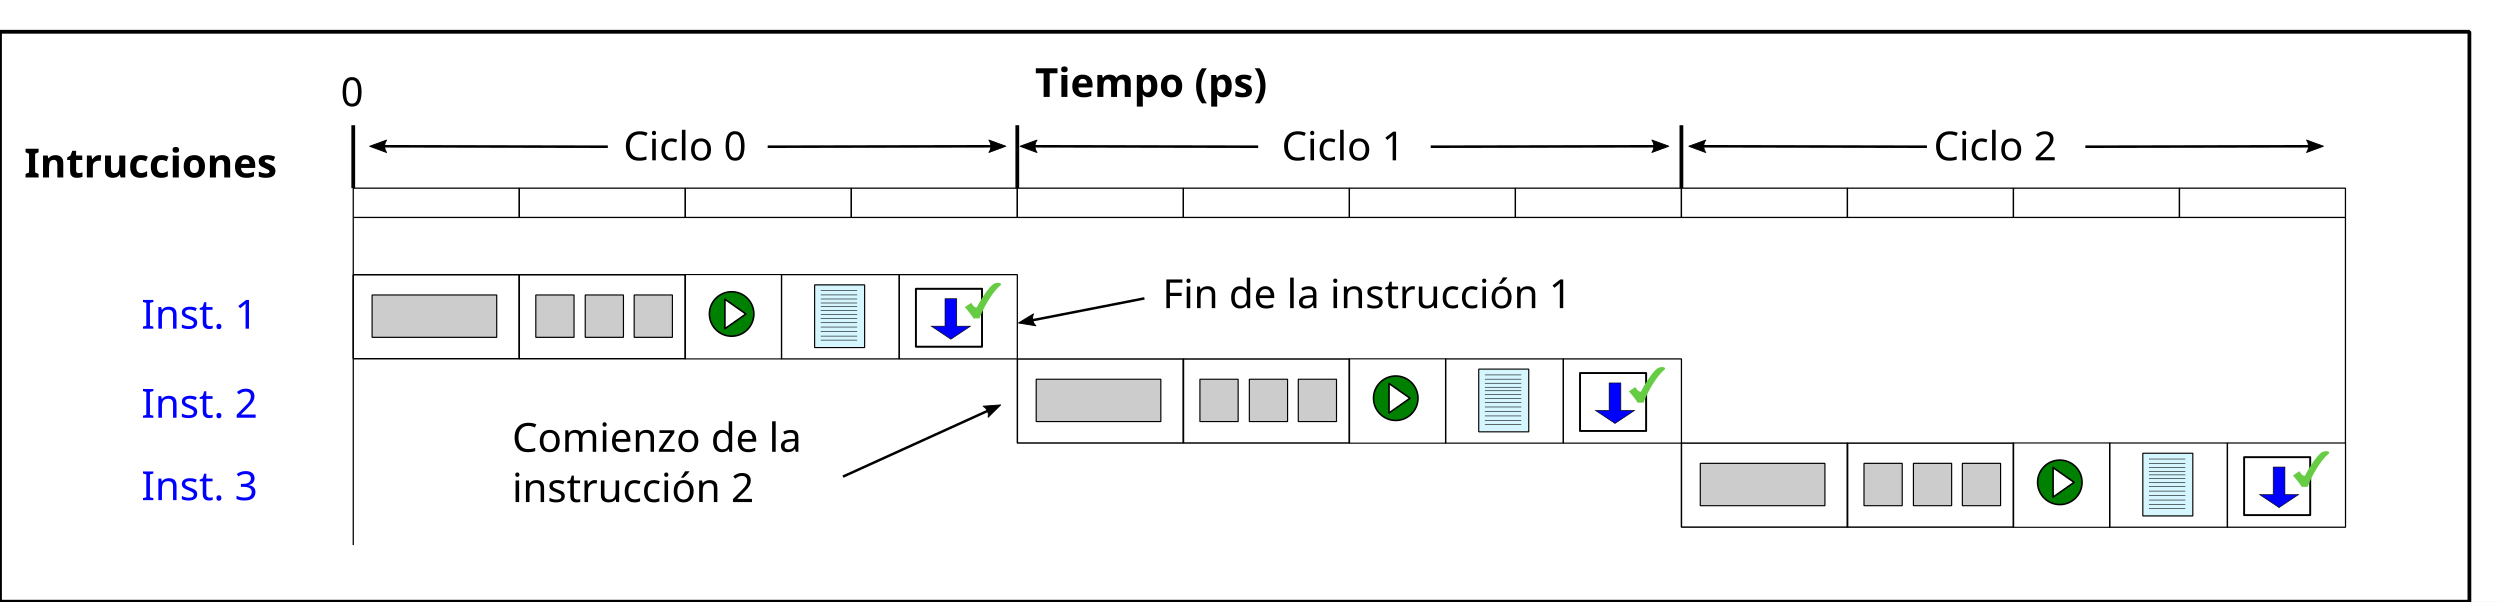
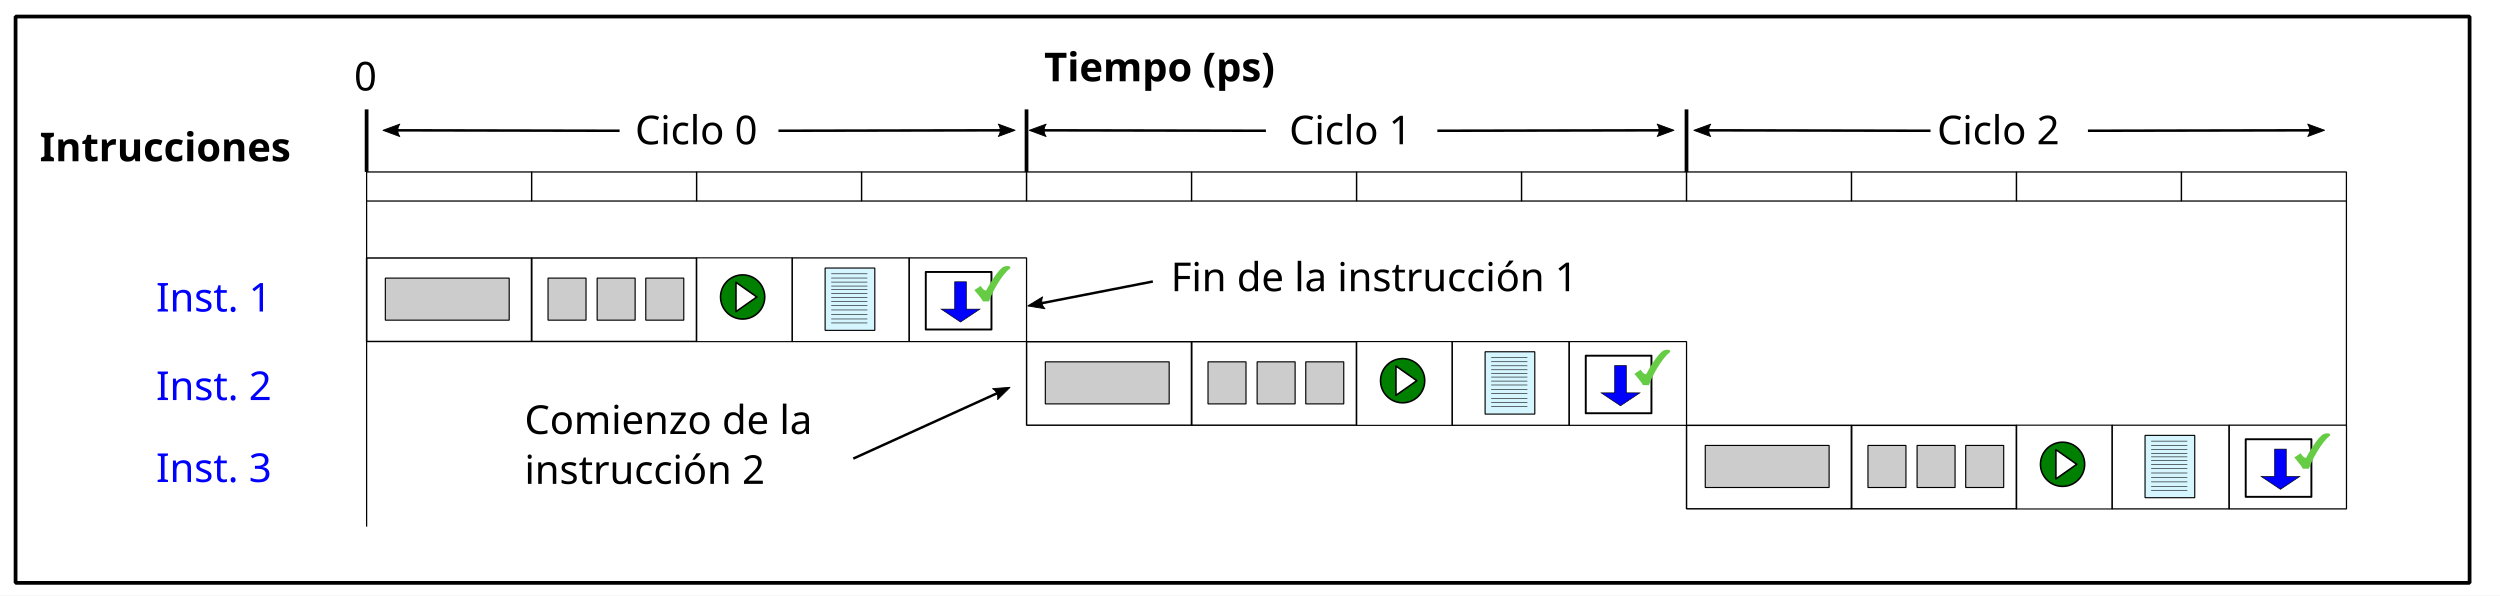
- <svg xmlns="http://www.w3.org/2000/svg" width="526.857mm" height="126.798mm" viewBox="0 0 526.857 126.799" version="1.1" id="svg1313">
+ <svg xmlns="http://www.w3.org/2000/svg" width="530.159mm" height="126.277mm" viewBox="0 0 530.159 126.277" version="1.1" id="svg1313">
  <defs id="defs1310">
-     <marker style="overflow:visible;" id="Arrow2Mend" refX="0.0" refY="0.0" orient="auto">
-       <path transform="scale(0.6) rotate(180) translate(0,0)" d="M 8.719,4.034 L -2.207,0.016 L 8.719,-4.002 C 6.973,-1.63 6.983,1.616 8.719,4.034 z " style="stroke:context-stroke;fill-rule:evenodd;fill:context-stroke;stroke-width:0.625;stroke-linejoin:round;" id="path71951" />
+     <marker style="overflow:visible" id="Arrow2Mend" refX="0" refY="0" orient="auto">
+       <path transform="scale(-0.6)" d="M 8.719,4.034 -2.207,0.016 8.719,-4.002 c -1.745,2.372 -1.735,5.617 -6e-7,8.035 z" style="fill:context-stroke;fill-rule:evenodd;stroke:context-stroke;stroke-width:0.625;stroke-linejoin:round" id="path71951" />
    </marker>
  </defs>
-   <g id="layer2" transform="translate(2.329209,2.813912)">
-     <rect style="fill:#ffffff;stroke:none;stroke-width:0.794;stroke-linecap:round;stroke-linejoin:bevel;stroke-miterlimit:4;stroke-dasharray:none;stroke-dashoffset:0" id="rect68242" width="526.857" height="126.798" x="-2.329" y="-2.814" />
+   <g id="layer2" transform="translate(5.631162,-0.3774514)">
+     <rect style="fill:#ffffff;stroke:none;stroke-width:0.795;stroke-linecap:round;stroke-linejoin:bevel;stroke-miterlimit:4;stroke-dasharray:none;stroke-dashoffset:0" id="rect68242" width="530.159" height="126.277" x="-5.631" y="0.377" />
    <rect style="fill:#ffffff;stroke:#000000;stroke-width:0.794;stroke-linecap:round;stroke-linejoin:bevel;stroke-miterlimit:4;stroke-dasharray:none;stroke-dashoffset:0" id="rect67418" width="520.408" height="120.106" x="-2.329" y="3.879" />
  </g>
-   <g id="layer1" transform="translate(67.46027,27.97818)">
+   <g id="layer1" transform="translate(70.76222,24.78682)">
    <text xml:space="preserve" style="font-style:normal;font-weight:normal;font-size:8.467px;line-height:1.25;font-family:sans-serif;fill:#000000;fill-opacity:1;stroke:none;stroke-width:0.265" x="150.66" y="-7.546" id="text3765">
      <tspan id="tspan3763" style="font-style:normal;font-variant:normal;font-weight:bold;font-stretch:normal;font-size:8.467px;font-family:sans-serif;-inkscape-font-specification:'sans-serif Bold';stroke-width:0.265" x="150.66" y="-7.546">Tiempo (ps)</tspan>
    </text>
    <rect style="fill:none;stroke:#000000;stroke-width:0.313;stroke-linecap:round;stroke-linejoin:bevel;stroke-miterlimit:4;stroke-dasharray:none;stroke-dashoffset:0" id="rect11146" width="34.986" height="17.697" x="6.983" y="29.929" />
    <rect style="fill:none;stroke:#000000;stroke-width:0.313;stroke-linecap:round;stroke-linejoin:bevel;stroke-miterlimit:4;stroke-dasharray:none;stroke-dashoffset:0" id="rect11309" width="34.986" height="17.697" x="41.969" y="29.929" />
    <rect style="fill:none;stroke:#000000;stroke-width:0.239;stroke-linecap:round;stroke-linejoin:bevel;stroke-miterlimit:4;stroke-dasharray:none;stroke-dashoffset:0" id="rect11394" width="20.338" height="17.771" x="76.918" y="29.892" />
    <rect style="fill:none;stroke:#000000;stroke-width:0.264;stroke-linecap:round;stroke-linejoin:bevel;stroke-miterlimit:4;stroke-dasharray:none;stroke-dashoffset:0" id="rect11396" width="24.818" height="17.753" x="97.228" y="29.901" />
    <rect style="fill:none;stroke:#000000;stroke-width:0.265;stroke-linecap:round;stroke-linejoin:bevel;stroke-miterlimit:4;stroke-dasharray:none;stroke-dashoffset:0" id="rect11507" width="34.986" height="6.167" x="6.983" y="11.677" />
    <text xml:space="preserve" style="font-style:normal;font-weight:normal;font-size:8.467px;line-height:1.25;font-family:sans-serif;fill:#000000;fill-opacity:1;stroke:none;stroke-width:0.265" x="4.318" y="-5.589" id="text11591">
      <tspan id="tspan11589" style="font-size:8.467px;stroke-width:0.265" x="4.318" y="-5.589">0</tspan>
    </text>
    <rect style="fill:none;stroke:#000000;stroke-width:0.265;stroke-linecap:round;stroke-linejoin:bevel;stroke-miterlimit:4;stroke-dasharray:none;stroke-dashoffset:0" id="rect15431" width="34.986" height="6.167" x="111.941" y="11.677" />
    <rect style="fill:none;stroke:#000000;stroke-width:0.265;stroke-linecap:round;stroke-linejoin:bevel;stroke-miterlimit:4;stroke-dasharray:none;stroke-dashoffset:0" id="rect15433" width="34.986" height="6.167" x="76.955" y="11.677" />
    <rect style="fill:none;stroke:#000000;stroke-width:0.265;stroke-linecap:round;stroke-linejoin:bevel;stroke-miterlimit:4;stroke-dasharray:none;stroke-dashoffset:0" id="rect15435" width="34.986" height="6.167" x="41.969" y="11.677" />
    <text xml:space="preserve" style="font-style:normal;font-weight:normal;font-size:8.467px;line-height:1.25;font-family:sans-serif;fill:#0000ff;fill-opacity:1;stroke:none;stroke-width:0.265" x="-37.674" y="41.282" id="text29352">
      <tspan id="tspan29350" style="font-size:8.467px;fill:#0000ff;stroke-width:0.265" x="-37.674" y="41.282">Inst. 1</tspan>
    </text>
    <text xml:space="preserve" style="font-style:normal;font-weight:normal;font-size:8.467px;line-height:1.25;font-family:sans-serif;fill:#000000;fill-opacity:1;stroke:none;stroke-width:0.265" x="-62.343" y="9.419" id="text30940">
      <tspan id="tspan30938" style="font-style:normal;font-variant:normal;font-weight:bold;font-stretch:normal;font-size:8.467px;font-family:sans-serif;-inkscape-font-specification:'sans-serif Bold';stroke-width:0.265" x="-62.343" y="9.419">Intrucciones</tspan>
    </text>
    <text xml:space="preserve" style="font-style:normal;font-weight:normal;font-size:8.467px;line-height:1.25;font-family:sans-serif;fill:#0000ff;fill-opacity:1;stroke:none;stroke-width:0.265" x="-37.674" y="60.054" id="text33816">
      <tspan id="tspan33814" style="font-size:8.467px;fill:#0000ff;stroke-width:0.265" x="-37.674" y="60.054">Inst. 2</tspan>
    </text>
    <text xml:space="preserve" style="font-style:normal;font-weight:normal;font-size:8.467px;line-height:1.25;font-family:sans-serif;fill:#0000ff;fill-opacity:1;stroke:none;stroke-width:0.265" x="-37.674" y="77.424" id="text37208">
      <tspan id="tspan37206" style="font-size:8.467px;fill:#0000ff;stroke-width:0.265" x="-37.674" y="77.424">Inst. 3</tspan>
    </text>
    <rect style="fill:none;stroke:#000000;stroke-width:0.265;stroke-linecap:round;stroke-linejoin:bevel;stroke-miterlimit:4;stroke-dasharray:none;stroke-dashoffset:0" id="rect39045" width="34.986" height="6.167" x="181.927" y="11.677" />
    <rect style="fill:none;stroke:#000000;stroke-width:0.265;stroke-linecap:round;stroke-linejoin:bevel;stroke-miterlimit:4;stroke-dasharray:none;stroke-dashoffset:0" id="rect39055" width="34.986" height="6.167" x="286.885" y="11.677" />
    <rect style="fill:none;stroke:#000000;stroke-width:0.265;stroke-linecap:round;stroke-linejoin:bevel;stroke-miterlimit:4;stroke-dasharray:none;stroke-dashoffset:0" id="rect39057" width="34.986" height="6.167" x="251.899" y="11.677" />
    <rect style="fill:none;stroke:#000000;stroke-width:0.265;stroke-linecap:round;stroke-linejoin:bevel;stroke-miterlimit:4;stroke-dasharray:none;stroke-dashoffset:0" id="rect39059" width="34.986" height="6.167" x="216.913" y="11.677" />
    <rect style="fill:none;stroke:#000000;stroke-width:0.265;stroke-linecap:round;stroke-linejoin:bevel;stroke-miterlimit:4;stroke-dasharray:none;stroke-dashoffset:0" id="rect39073" width="34.986" height="6.167" x="146.927" y="11.677" />
    <rect style="fill:none;stroke:#000000;stroke-width:0.265;stroke-linecap:round;stroke-linejoin:bevel;stroke-miterlimit:4;stroke-dasharray:none;stroke-dashoffset:0" id="rect51076" width="34.986" height="6.167" x="321.871" y="11.677" />
    <rect style="fill:none;stroke:#000000;stroke-width:0.265;stroke-linecap:round;stroke-linejoin:bevel;stroke-miterlimit:4;stroke-dasharray:none;stroke-dashoffset:0" id="rect51078" width="34.986" height="6.167" x="356.857" y="11.677" />
    <rect style="fill:none;stroke:#000000;stroke-width:0.265;stroke-linecap:round;stroke-linejoin:bevel;stroke-miterlimit:4;stroke-dasharray:none;stroke-dashoffset:0" id="rect51080" width="34.986" height="6.167" x="391.842" y="11.677" />
    <text xml:space="preserve" style="font-style:normal;font-weight:normal;font-size:8.467px;line-height:1.25;font-family:sans-serif;fill:#000000;fill-opacity:1;stroke:none;stroke-width:0.265" x="427.534" y="8.958" id="text56488">
      <tspan id="tspan56486" style="font-size:8.467px;stroke-width:0.265" x="427.534" y="8.958" />
    </text>
    <path style="fill:none;stroke:#000000;stroke-width:0.265px;stroke-linecap:butt;stroke-linejoin:miter;stroke-opacity:1" d="m 6.983,17.844 v 69.052" id="path67858" />
    <path style="fill:none;stroke:#000000;stroke-width:0.265px;stroke-linecap:butt;stroke-linejoin:miter;stroke-opacity:1" d="M 426.828,17.844 V 65.381" id="path67860" />
    <text xml:space="preserve" style="font-style:normal;font-weight:normal;font-size:8.467px;line-height:1.25;font-family:sans-serif;fill:#000000;fill-opacity:1;stroke:none;stroke-width:0.265" x="177.517" y="36.961" id="text68982">
      <tspan id="tspan68980" style="font-size:8.467px;fill:#000000;stroke-width:0.265" x="177.517" y="36.961">Fin de la instrucción 1</tspan>
    </text>
    <path style="fill:none;stroke:#000000;stroke-width:0.529;stroke-linecap:butt;stroke-linejoin:miter;stroke-miterlimit:4;stroke-dasharray:none;stroke-opacity:1;marker-end:url(#Arrow2Mend)" d="m 173.718,34.904 -25.842,5.045" id="path71889" />
    <text xml:space="preserve" style="font-style:normal;font-weight:normal;font-size:8.467px;line-height:1.25;font-family:sans-serif;fill:#000000;fill-opacity:1;stroke:none;stroke-width:0.265" x="40.472" y="67.243" id="text72558">
      <tspan id="tspan72556" style="font-size:8.467px;fill:#000000;stroke-width:0.265" x="40.472" y="67.243">Comienzo de la</tspan>
      <tspan style="font-size:8.467px;fill:#000000;stroke-width:0.265" x="40.472" y="77.826" id="tspan72726">instrucción 2</tspan>
    </text>
    <path style="fill:none;stroke:#000000;stroke-width:0.529;stroke-linecap:butt;stroke-linejoin:miter;stroke-miterlimit:4;stroke-dasharray:none;stroke-opacity:1;marker-end:url(#Arrow2Mend)" d="m 110.184,72.467 32.597,-14.816" id="path74280" />
    <rect style="fill:#cccccc;stroke:#000000;stroke-width:0.245;stroke-linecap:round;stroke-linejoin:bevel" id="rect1467" width="26.266" height="8.924" x="10.953" y="34.188" />
    <rect style="fill:#cccccc;stroke:#000000;stroke-width:0.245;stroke-linecap:round;stroke-linejoin:bevel" id="rect7080" width="8.056" height="8.924" x="45.456" y="34.188" />
    <rect style="fill:#cccccc;stroke:#000000;stroke-width:0.245;stroke-linecap:round;stroke-linejoin:bevel" id="rect10928" width="8.056" height="8.924" x="55.872" y="34.188" />
    <rect style="fill:#cccccc;stroke:#000000;stroke-width:0.245;stroke-linecap:round;stroke-linejoin:bevel" id="rect10930" width="8.056" height="8.924" x="66.185" y="34.188" />
    <g id="g46553" transform="matrix(0.4264418,0,0,0.4264418,-29.31395,-18.83848)">
      <circle style="fill:#008000;stroke:#000000;stroke-width:0.794;stroke-linecap:round;stroke-linejoin:round;stroke-miterlimit:4;stroke-dasharray:none" id="path11857" cx="272.111" cy="133.731" r="10.99" />
      <path style="fill:#ffffff;stroke:#000000;stroke-width:0.794;stroke-linecap:round;stroke-linejoin:round;stroke-miterlimit:4;stroke-dasharray:none;stroke-opacity:1" d="m 268.79,141.015 10.369,-7.284 -10.369,-7.284 z" id="path11371" />
    </g>
    <g id="g3942" transform="translate(-4.2221)">
      <rect style="fill:#d5f6ff;stroke:#000000;stroke-width:0.242;stroke-linecap:round;stroke-linejoin:bevel" id="rect13137" width="10.539" height="13.214" x="108.437" y="32.056" />
      <path style="fill:none;stroke:#000000;stroke-width:0.121px;stroke-linecap:butt;stroke-linejoin:miter;stroke-opacity:1" d="m 109.73,33.279 h 7.673" id="path13305" />
      <path style="fill:none;stroke:#000000;stroke-width:0.121px;stroke-linecap:butt;stroke-linejoin:miter;stroke-opacity:1" d="m 109.73,34.175 h 7.673" id="path13387" />
      <path style="fill:none;stroke:#000000;stroke-width:0.121px;stroke-linecap:butt;stroke-linejoin:miter;stroke-opacity:1" d="m 109.73,35.033 h 7.673" id="path13389" />
      <path style="fill:none;stroke:#000000;stroke-width:0.121px;stroke-linecap:butt;stroke-linejoin:miter;stroke-opacity:1" d="m 109.73,35.877 h 7.673" id="path13473" />
      <path style="fill:none;stroke:#000000;stroke-width:0.121px;stroke-linecap:butt;stroke-linejoin:miter;stroke-opacity:1" d="m 109.73,36.618 h 7.673" id="path13475" />
      <path style="fill:none;stroke:#000000;stroke-width:0.121px;stroke-linecap:butt;stroke-linejoin:miter;stroke-opacity:1" d="m 109.73,37.42 h 7.673" id="path13477" />
      <path style="fill:none;stroke:#000000;stroke-width:0.121px;stroke-linecap:butt;stroke-linejoin:miter;stroke-opacity:1" d="m 109.73,38.274 h 7.673" id="path13479" />
      <path style="fill:none;stroke:#000000;stroke-width:0.121px;stroke-linecap:butt;stroke-linejoin:miter;stroke-opacity:1" d="m 109.73,39.102 h 7.673" id="path13481" />
      <path style="fill:none;stroke:#000000;stroke-width:0.121px;stroke-linecap:butt;stroke-linejoin:miter;stroke-opacity:1" d="m 109.73,40.037 h 7.673" id="path13483" />
      <path style="fill:none;stroke:#000000;stroke-width:0.121px;stroke-linecap:butt;stroke-linejoin:miter;stroke-opacity:1" d="m 109.73,40.945 h 7.673" id="path13485" />
      <path style="fill:none;stroke:#000000;stroke-width:0.121px;stroke-linecap:butt;stroke-linejoin:miter;stroke-opacity:1" d="m 109.73,41.924 h 7.673" id="path13487" />
      <path style="fill:none;stroke:#000000;stroke-width:0.121px;stroke-linecap:butt;stroke-linejoin:miter;stroke-opacity:1" d="m 109.73,42.855 h 7.673" id="path13489" />
      <path style="fill:none;stroke:#000000;stroke-width:0.121px;stroke-linecap:butt;stroke-linejoin:miter;stroke-opacity:1" d="m 109.73,43.698 h 7.673" id="path13491" />
    </g>
    <rect style="fill:none;stroke:#000000;stroke-width:0.265;stroke-linecap:round;stroke-linejoin:bevel;stroke-miterlimit:4;stroke-dasharray:none;stroke-dashoffset:0" id="rect3532" width="24.888" height="17.756" x="122.045" y="29.899" />
    <path d="m 134.161,34.975 v 5.794 h 2.874 l -4.106,2.737 -4.106,-2.737 h 2.874 v -5.794 z" fill="#ffffff" stroke="#000000" stroke-miterlimit="10" pointer-events="all" id="path29876" style="fill:#0000ff;stroke-width:0.137" />
    <rect style="fill:none;stroke:#000000;stroke-width:0.411;stroke-linecap:round;stroke-linejoin:round;stroke-miterlimit:4;stroke-dasharray:none" id="rect30025" width="13.927" height="12.211" x="125.563" y="32.883" />
    <path d="m 135.861,36.743 c 0,0 1.504,1.694 1.805,2.385 h 1.293 c 0.542,-1.654 2.647,-5.603 4.452,-6.987 0.373,-0.481 -0.565,-0.679 -1.323,-0.361 -1.143,0.479 -3.297,4.142 -3.699,5.022 -0.571,0.15 -1.173,-0.962 -1.173,-0.962 z" fill="#66cc44" id="path7241" style="stroke-width:0.137" />
    <rect style="fill:none;stroke:#000000;stroke-width:0.313;stroke-linecap:round;stroke-linejoin:bevel;stroke-miterlimit:4;stroke-dasharray:none;stroke-dashoffset:0" id="rect11526" width="34.986" height="17.697" x="146.941" y="47.683" />
    <rect style="fill:none;stroke:#000000;stroke-width:0.313;stroke-linecap:round;stroke-linejoin:bevel;stroke-miterlimit:4;stroke-dasharray:none;stroke-dashoffset:0" id="rect11528" width="34.986" height="17.697" x="181.927" y="47.683" />
    <rect style="fill:none;stroke:#000000;stroke-width:0.239;stroke-linecap:round;stroke-linejoin:bevel;stroke-miterlimit:4;stroke-dasharray:none;stroke-dashoffset:0" id="rect11530" width="20.338" height="17.771" x="216.876" y="47.646" />
    <rect style="fill:none;stroke:#000000;stroke-width:0.264;stroke-linecap:round;stroke-linejoin:bevel;stroke-miterlimit:4;stroke-dasharray:none;stroke-dashoffset:0" id="rect11532" width="24.818" height="17.753" x="237.186" y="47.655" />
    <rect style="fill:#cccccc;stroke:#000000;stroke-width:0.245;stroke-linecap:round;stroke-linejoin:bevel" id="rect11534" width="26.266" height="8.924" x="150.911" y="51.943" />
    <rect style="fill:#cccccc;stroke:#000000;stroke-width:0.245;stroke-linecap:round;stroke-linejoin:bevel" id="rect11536" width="8.056" height="8.924" x="185.414" y="51.943" />
    <rect style="fill:#cccccc;stroke:#000000;stroke-width:0.245;stroke-linecap:round;stroke-linejoin:bevel" id="rect11538" width="8.056" height="8.924" x="195.83" y="51.943" />
    <rect style="fill:#cccccc;stroke:#000000;stroke-width:0.245;stroke-linecap:round;stroke-linejoin:bevel" id="rect11540" width="8.056" height="8.924" x="206.143" y="51.943" />
    <g id="g11546" transform="matrix(0.4264418,0,0,0.4264418,110.6443,-1.083729)">
      <circle style="fill:#008000;stroke:#000000;stroke-width:0.794;stroke-linecap:round;stroke-linejoin:round;stroke-miterlimit:4;stroke-dasharray:none" id="circle11542" cx="272.111" cy="133.731" r="10.99" />
      <path style="fill:#ffffff;stroke:#000000;stroke-width:0.794;stroke-linecap:round;stroke-linejoin:round;stroke-miterlimit:4;stroke-dasharray:none;stroke-opacity:1" d="m 268.79,141.015 10.369,-7.284 -10.369,-7.284 z" id="path11544" />
    </g>
    <g id="g11576" transform="translate(135.7361,17.75475)">
      <rect style="fill:#d5f6ff;stroke:#000000;stroke-width:0.242;stroke-linecap:round;stroke-linejoin:bevel" id="rect11548" width="10.539" height="13.214" x="108.437" y="32.056" />
      <path style="fill:none;stroke:#000000;stroke-width:0.121px;stroke-linecap:butt;stroke-linejoin:miter;stroke-opacity:1" d="m 109.73,33.279 h 7.673" id="path11550" />
      <path style="fill:none;stroke:#000000;stroke-width:0.121px;stroke-linecap:butt;stroke-linejoin:miter;stroke-opacity:1" d="m 109.73,34.175 h 7.673" id="path11552" />
      <path style="fill:none;stroke:#000000;stroke-width:0.121px;stroke-linecap:butt;stroke-linejoin:miter;stroke-opacity:1" d="m 109.73,35.033 h 7.673" id="path11554" />
      <path style="fill:none;stroke:#000000;stroke-width:0.121px;stroke-linecap:butt;stroke-linejoin:miter;stroke-opacity:1" d="m 109.73,35.877 h 7.673" id="path11556" />
      <path style="fill:none;stroke:#000000;stroke-width:0.121px;stroke-linecap:butt;stroke-linejoin:miter;stroke-opacity:1" d="m 109.73,36.618 h 7.673" id="path11558" />
      <path style="fill:none;stroke:#000000;stroke-width:0.121px;stroke-linecap:butt;stroke-linejoin:miter;stroke-opacity:1" d="m 109.73,37.42 h 7.673" id="path11560" />
      <path style="fill:none;stroke:#000000;stroke-width:0.121px;stroke-linecap:butt;stroke-linejoin:miter;stroke-opacity:1" d="m 109.73,38.274 h 7.673" id="path11562" />
      <path style="fill:none;stroke:#000000;stroke-width:0.121px;stroke-linecap:butt;stroke-linejoin:miter;stroke-opacity:1" d="m 109.73,39.102 h 7.673" id="path11564" />
      <path style="fill:none;stroke:#000000;stroke-width:0.121px;stroke-linecap:butt;stroke-linejoin:miter;stroke-opacity:1" d="m 109.73,40.037 h 7.673" id="path11566" />
      <path style="fill:none;stroke:#000000;stroke-width:0.121px;stroke-linecap:butt;stroke-linejoin:miter;stroke-opacity:1" d="m 109.73,40.945 h 7.673" id="path11568" />
      <path style="fill:none;stroke:#000000;stroke-width:0.121px;stroke-linecap:butt;stroke-linejoin:miter;stroke-opacity:1" d="m 109.73,41.924 h 7.673" id="path11570" />
      <path style="fill:none;stroke:#000000;stroke-width:0.121px;stroke-linecap:butt;stroke-linejoin:miter;stroke-opacity:1" d="m 109.73,42.855 h 7.673" id="path11572" />
      <path style="fill:none;stroke:#000000;stroke-width:0.121px;stroke-linecap:butt;stroke-linejoin:miter;stroke-opacity:1" d="m 109.73,43.698 h 7.673" id="path11574" />
    </g>
    <rect style="fill:none;stroke:#000000;stroke-width:0.265;stroke-linecap:round;stroke-linejoin:bevel;stroke-miterlimit:4;stroke-dasharray:none;stroke-dashoffset:0" id="rect11578" width="24.888" height="17.756" x="262.003" y="47.654" />
    <path d="m 274.119,52.729 v 5.794 h 2.874 l -4.106,2.737 -4.106,-2.737 h 2.874 v -5.794 z" fill="#ffffff" stroke="#000000" stroke-miterlimit="10" pointer-events="all" id="path11580" style="fill:#0000ff;stroke-width:0.137" />
    <rect style="fill:none;stroke:#000000;stroke-width:0.411;stroke-linecap:round;stroke-linejoin:round;stroke-miterlimit:4;stroke-dasharray:none" id="rect11582" width="13.927" height="12.211" x="265.521" y="50.638" />
    <path d="m 275.819,54.498 c 0,0 1.504,1.694 1.805,2.385 h 1.293 c 0.542,-1.654 2.647,-5.603 4.452,-6.987 0.373,-0.481 -0.565,-0.679 -1.323,-0.361 -1.143,0.479 -3.297,4.142 -3.699,5.022 -0.571,0.15 -1.173,-0.962 -1.173,-0.962 z" fill="#66cc44" id="path11584" style="stroke-width:0.137" />
    <rect style="fill:none;stroke:#000000;stroke-width:0.313;stroke-linecap:round;stroke-linejoin:bevel;stroke-miterlimit:4;stroke-dasharray:none;stroke-dashoffset:0" id="rect11586" width="34.986" height="17.697" x="286.891" y="65.41" />
    <rect style="fill:none;stroke:#000000;stroke-width:0.313;stroke-linecap:round;stroke-linejoin:bevel;stroke-miterlimit:4;stroke-dasharray:none;stroke-dashoffset:0" id="rect11588" width="34.986" height="17.697" x="321.877" y="65.41" />
    <rect style="fill:none;stroke:#000000;stroke-width:0.239;stroke-linecap:round;stroke-linejoin:bevel;stroke-miterlimit:4;stroke-dasharray:none;stroke-dashoffset:0" id="rect11590" width="20.338" height="17.771" x="356.826" y="65.373" />
    <rect style="fill:none;stroke:#000000;stroke-width:0.264;stroke-linecap:round;stroke-linejoin:bevel;stroke-miterlimit:4;stroke-dasharray:none;stroke-dashoffset:0" id="rect11592" width="24.818" height="17.753" x="377.136" y="65.382" />
    <rect style="fill:#cccccc;stroke:#000000;stroke-width:0.245;stroke-linecap:round;stroke-linejoin:bevel" id="rect11594" width="26.266" height="8.924" x="290.861" y="69.669" />
    <rect style="fill:#cccccc;stroke:#000000;stroke-width:0.245;stroke-linecap:round;stroke-linejoin:bevel" id="rect11596" width="8.056" height="8.924" x="325.364" y="69.669" />
    <rect style="fill:#cccccc;stroke:#000000;stroke-width:0.245;stroke-linecap:round;stroke-linejoin:bevel" id="rect11598" width="8.056" height="8.924" x="335.78" y="69.669" />
    <rect style="fill:#cccccc;stroke:#000000;stroke-width:0.245;stroke-linecap:round;stroke-linejoin:bevel" id="rect11600" width="8.056" height="8.924" x="346.093" y="69.669" />
    <g id="g11606" transform="matrix(0.4264418,0,0,0.4264418,250.5945,16.64269)">
      <circle style="fill:#008000;stroke:#000000;stroke-width:0.794;stroke-linecap:round;stroke-linejoin:round;stroke-miterlimit:4;stroke-dasharray:none" id="circle11602" cx="272.111" cy="133.731" r="10.99" />
      <path style="fill:#ffffff;stroke:#000000;stroke-width:0.794;stroke-linecap:round;stroke-linejoin:round;stroke-miterlimit:4;stroke-dasharray:none;stroke-opacity:1" d="m 268.79,141.015 10.369,-7.284 -10.369,-7.284 z" id="path11604" />
    </g>
    <g id="g11636" transform="translate(275.6863,35.48117)">
      <rect style="fill:#d5f6ff;stroke:#000000;stroke-width:0.242;stroke-linecap:round;stroke-linejoin:bevel" id="rect11608" width="10.539" height="13.214" x="108.437" y="32.056" />
      <path style="fill:none;stroke:#000000;stroke-width:0.121px;stroke-linecap:butt;stroke-linejoin:miter;stroke-opacity:1" d="m 109.73,33.279 h 7.673" id="path11610" />
      <path style="fill:none;stroke:#000000;stroke-width:0.121px;stroke-linecap:butt;stroke-linejoin:miter;stroke-opacity:1" d="m 109.73,34.175 h 7.673" id="path11612" />
      <path style="fill:none;stroke:#000000;stroke-width:0.121px;stroke-linecap:butt;stroke-linejoin:miter;stroke-opacity:1" d="m 109.73,35.033 h 7.673" id="path11614" />
      <path style="fill:none;stroke:#000000;stroke-width:0.121px;stroke-linecap:butt;stroke-linejoin:miter;stroke-opacity:1" d="m 109.73,35.877 h 7.673" id="path11616" />
      <path style="fill:none;stroke:#000000;stroke-width:0.121px;stroke-linecap:butt;stroke-linejoin:miter;stroke-opacity:1" d="m 109.73,36.618 h 7.673" id="path11618" />
      <path style="fill:none;stroke:#000000;stroke-width:0.121px;stroke-linecap:butt;stroke-linejoin:miter;stroke-opacity:1" d="m 109.73,37.42 h 7.673" id="path11620" />
      <path style="fill:none;stroke:#000000;stroke-width:0.121px;stroke-linecap:butt;stroke-linejoin:miter;stroke-opacity:1" d="m 109.73,38.274 h 7.673" id="path11622" />
      <path style="fill:none;stroke:#000000;stroke-width:0.121px;stroke-linecap:butt;stroke-linejoin:miter;stroke-opacity:1" d="m 109.73,39.102 h 7.673" id="path11624" />
      <path style="fill:none;stroke:#000000;stroke-width:0.121px;stroke-linecap:butt;stroke-linejoin:miter;stroke-opacity:1" d="m 109.73,40.037 h 7.673" id="path11626" />
      <path style="fill:none;stroke:#000000;stroke-width:0.121px;stroke-linecap:butt;stroke-linejoin:miter;stroke-opacity:1" d="m 109.73,40.945 h 7.673" id="path11628" />
      <path style="fill:none;stroke:#000000;stroke-width:0.121px;stroke-linecap:butt;stroke-linejoin:miter;stroke-opacity:1" d="m 109.73,41.924 h 7.673" id="path11630" />
      <path style="fill:none;stroke:#000000;stroke-width:0.121px;stroke-linecap:butt;stroke-linejoin:miter;stroke-opacity:1" d="m 109.73,42.855 h 7.673" id="path11632" />
      <path style="fill:none;stroke:#000000;stroke-width:0.121px;stroke-linecap:butt;stroke-linejoin:miter;stroke-opacity:1" d="m 109.73,43.698 h 7.673" id="path11634" />
    </g>
    <rect style="fill:none;stroke:#000000;stroke-width:0.265;stroke-linecap:round;stroke-linejoin:bevel;stroke-miterlimit:4;stroke-dasharray:none;stroke-dashoffset:0" id="rect11638" width="24.888" height="17.756" x="401.954" y="65.381" />
    <path d="m 414.069,70.456 v 5.794 h 2.874 l -4.106,2.737 -4.106,-2.737 h 2.874 v -5.794 z" fill="#ffffff" stroke="#000000" stroke-miterlimit="10" pointer-events="all" id="path11640" style="fill:#0000ff;stroke-width:0.137" />
    <rect style="fill:none;stroke:#000000;stroke-width:0.411;stroke-linecap:round;stroke-linejoin:round;stroke-miterlimit:4;stroke-dasharray:none" id="rect11642" width="13.927" height="12.211" x="405.472" y="68.364" />
    <path d="m 415.769,72.225 c 0,0 1.504,1.694 1.805,2.385 h 1.293 c 0.542,-1.654 2.647,-5.603 4.452,-6.987 0.373,-0.481 -0.565,-0.679 -1.323,-0.361 -1.143,0.479 -3.297,4.142 -3.699,5.022 -0.571,0.15 -1.173,-0.962 -1.173,-0.962 z" fill="#66cc44" id="path11644" style="stroke-width:0.137" />
    <text xml:space="preserve" style="font-style:normal;font-weight:normal;font-size:8.467px;line-height:1.25;font-family:sans-serif;fill:#000000;fill-opacity:1;stroke:none;stroke-width:0.265" x="63.923" y="5.813" id="text15704">
      <tspan style="font-size:8.467px;fill:#000000;stroke-width:0.265" x="63.923" y="5.813" id="tspan15702">Ciclo 0</tspan>
    </text>
    <text xml:space="preserve" style="font-style:normal;font-weight:normal;font-size:8.467px;line-height:1.25;font-family:sans-serif;fill:#000000;fill-opacity:1;stroke:none;stroke-width:0.265" x="202.639" y="5.813" id="text16236">
      <tspan style="font-size:8.467px;fill:#000000;stroke-width:0.265" x="202.639" y="5.813" id="tspan16234">Ciclo 1</tspan>
    </text>
    <text xml:space="preserve" style="font-style:normal;font-weight:normal;font-size:8.467px;line-height:1.25;font-family:sans-serif;fill:#000000;fill-opacity:1;stroke:none;stroke-width:0.265" x="340.039" y="5.813" id="text16958">
      <tspan style="font-size:8.467px;fill:#000000;stroke-width:0.265" x="340.039" y="5.813" id="tspan16956">Ciclo 2</tspan>
    </text>
    <path style="fill:none;stroke:#000000;stroke-width:0.541;stroke-linecap:butt;stroke-linejoin:miter;stroke-miterlimit:4;stroke-dasharray:none;stroke-opacity:1;marker-end:url(#Arrow2Mend)" d="M 94.322,2.942 143.772,2.842" id="path18656" />
-     <path style="fill:none;stroke:#000000;stroke-width:0.794;stroke-linecap:butt;stroke-linejoin:miter;stroke-opacity:1;stroke-miterlimit:4;stroke-dasharray:none;stroke-dashoffset:0" d="M 146.927,11.677 V -1.589" id="path18691" />
+     <path style="fill:none;stroke:#000000;stroke-width:0.794;stroke-linecap:butt;stroke-linejoin:miter;stroke-miterlimit:4;stroke-dasharray:none;stroke-dashoffset:0;stroke-opacity:1" d="M 146.927,11.677 V -1.589" id="path18691" />
    <path style="fill:none;stroke:#000000;stroke-width:0.794;stroke-linecap:butt;stroke-linejoin:miter;stroke-miterlimit:4;stroke-dasharray:none;stroke-dashoffset:0;stroke-opacity:1" d="M 286.885,11.677 V -1.589" id="path18915" />
    <path style="fill:none;stroke:#000000;stroke-width:0.541;stroke-linecap:butt;stroke-linejoin:miter;stroke-miterlimit:4;stroke-dasharray:none;stroke-opacity:1;marker-end:url(#Arrow2Mend)" d="M 60.633,2.942 11.182,2.842" id="path19056" />
    <path style="fill:none;stroke:#000000;stroke-width:0.541;stroke-linecap:butt;stroke-linejoin:miter;stroke-miterlimit:4;stroke-dasharray:none;stroke-opacity:1;marker-end:url(#Arrow2Mend)" d="M 234.048,2.942 283.498,2.842" id="path19058" />
    <path style="fill:none;stroke:#000000;stroke-width:0.541;stroke-linecap:butt;stroke-linejoin:miter;stroke-miterlimit:4;stroke-dasharray:none;stroke-opacity:1;marker-end:url(#Arrow2Mend)" d="M 197.693,2.942 148.243,2.842" id="path19060" />
    <path style="fill:none;stroke:#000000;stroke-width:0.541;stroke-linecap:butt;stroke-linejoin:miter;stroke-miterlimit:4;stroke-dasharray:none;stroke-opacity:1;marker-end:url(#Arrow2Mend)" d="M 372.01,2.942 421.461,2.842" id="path19062" />
    <path style="fill:none;stroke:#000000;stroke-width:0.541;stroke-linecap:butt;stroke-linejoin:miter;stroke-miterlimit:4;stroke-dasharray:none;stroke-opacity:1;marker-end:url(#Arrow2Mend)" d="M 338.631,2.942 289.18,2.842" id="path19064" />
    <path style="fill:none;stroke:#000000;stroke-width:0.794;stroke-linecap:butt;stroke-linejoin:miter;stroke-miterlimit:4;stroke-dasharray:none;stroke-dashoffset:0;stroke-opacity:1" d="M 6.983,11.677 V -1.589" id="path25306" />
  </g>
</svg>
